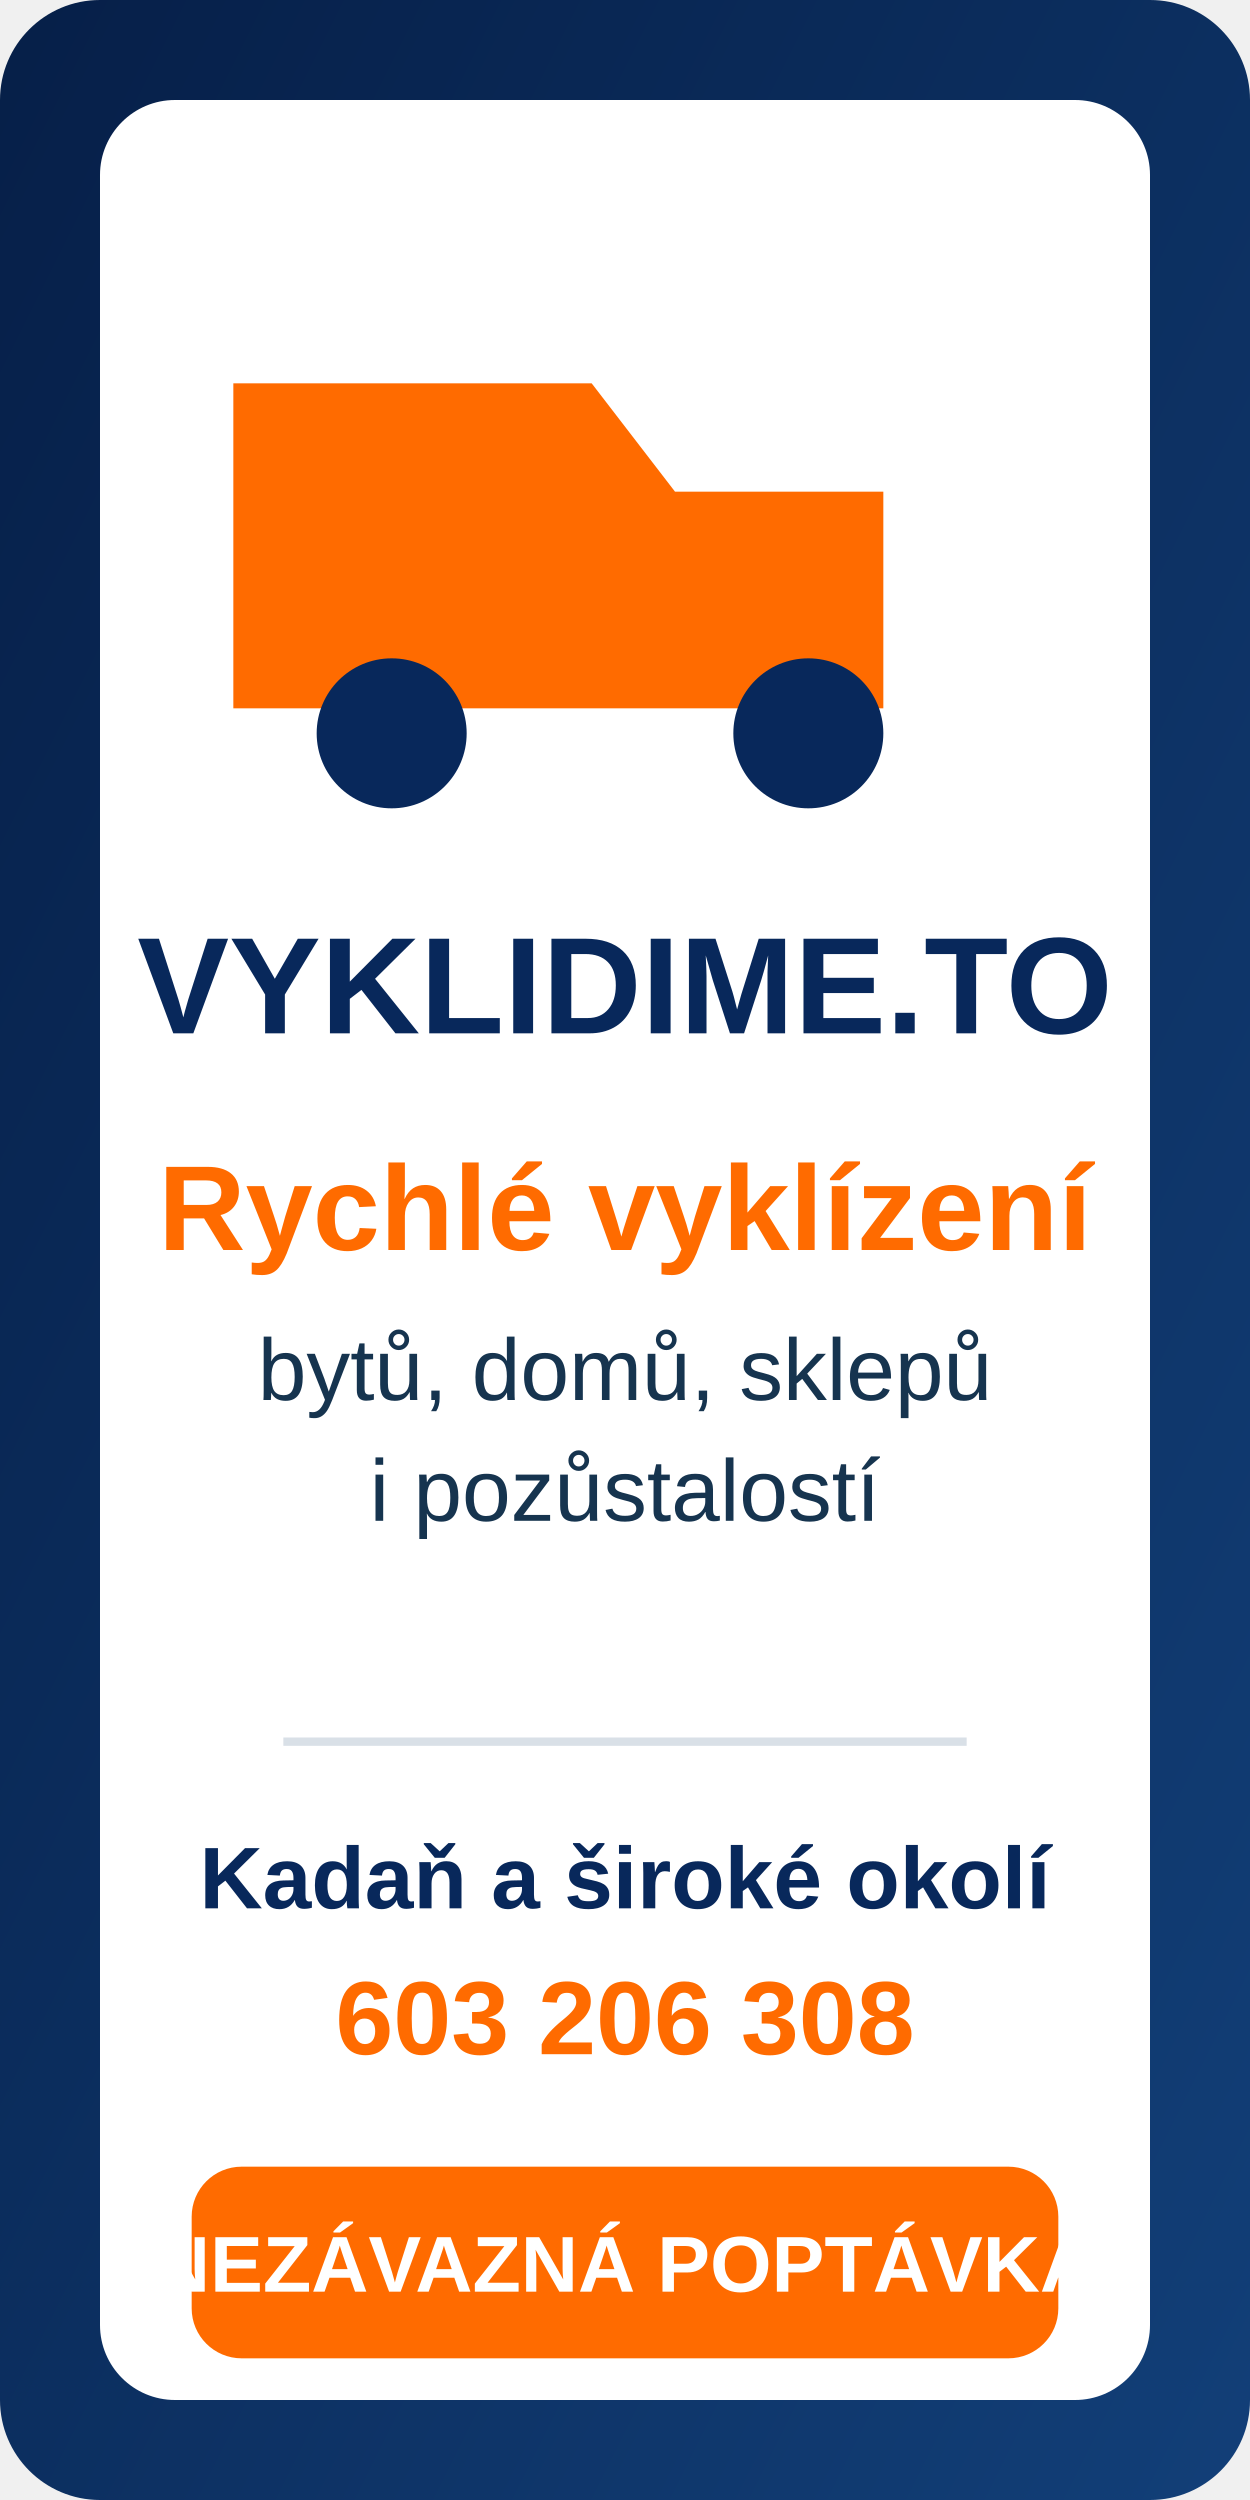
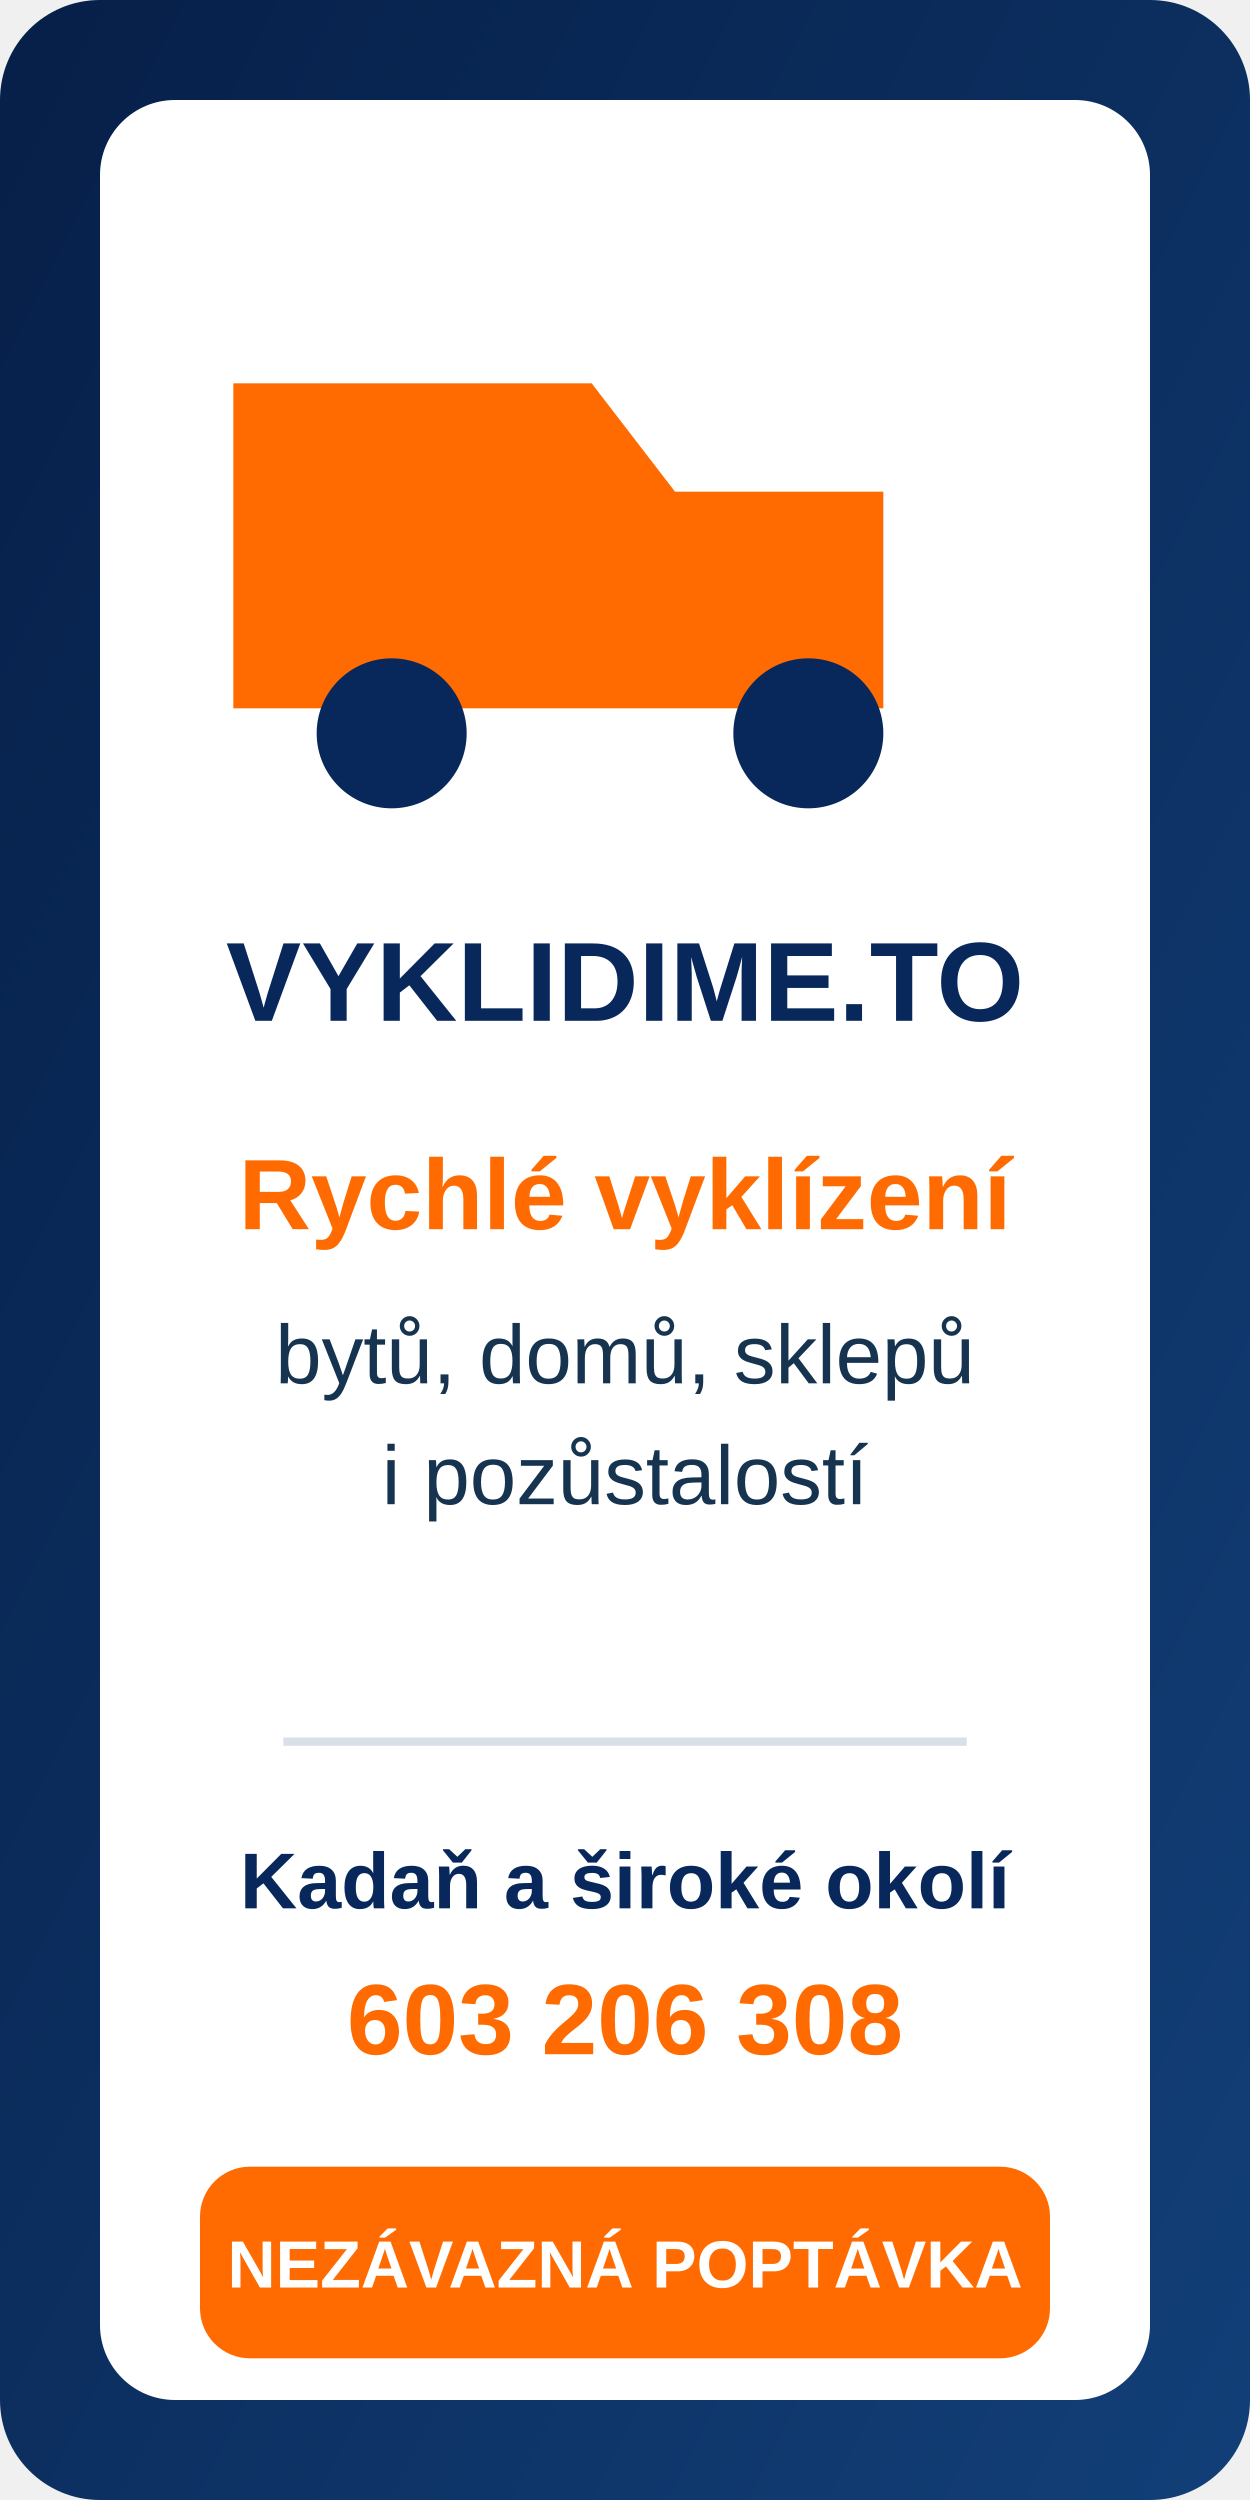
<svg xmlns="http://www.w3.org/2000/svg" width="300" height="600" viewBox="0 0 300 600" role="img" aria-labelledby="t d">
  <defs>
    <linearGradient id="g" x1="0" y1="0" x2="1" y2="1">
      <stop stop-color="#061f48" />
      <stop offset="1" stop-color="#123f78" />
    </linearGradient>
  </defs>
  <rect width="300" height="600" rx="24" fill="url(#g)" />
  <rect x="24" y="24" width="252" height="552" rx="18" fill="#fff" />
  <path d="M56 92h86l20 26h50v52H56z" fill="#ff6b00" />
  <circle cx="94" cy="176" r="18" fill="#08285b" />
  <circle cx="194" cy="176" r="18" fill="#08285b" />
-   <text x="150" y="248" text-anchor="middle" fill="#08285b" font-family="Arial,sans-serif" font-size="33" font-weight="900">VYKLIDIME.TO</text>
-   <text x="150" y="300" text-anchor="middle" fill="#ff6b00" font-family="Arial,sans-serif" font-size="29" font-weight="900">Rychlé vyklízení</text>
-   <text x="150" y="336" text-anchor="middle" fill="#16344f" font-family="Arial,sans-serif" font-size="21">bytů, domů, sklepů</text>
-   <text x="150" y="365" text-anchor="middle" fill="#16344f" font-family="Arial,sans-serif" font-size="21">i pozůstalostí</text>
+   <text x="150" y="245" text-anchor="middle" fill="#08285b" font-family="Arial,sans-serif" font-size="27" font-weight="900">VYKLIDIME.TO</text>
+   <text x="150" y="295" text-anchor="middle" fill="#ff6b00" font-family="Arial,sans-serif" font-size="24" font-weight="900">Rychlé vyklízení</text>
+   <text x="150" y="332" text-anchor="middle" fill="#16344f" font-family="Arial,sans-serif" font-size="20">bytů, domů, sklepů</text>
+   <text x="150" y="361" text-anchor="middle" fill="#16344f" font-family="Arial,sans-serif" font-size="20">i pozůstalostí</text>
  <path d="M68 418h164" stroke="#d9e0e7" stroke-width="2" />
-   <text x="150" y="458" text-anchor="middle" fill="#08285b" font-family="Arial,sans-serif" font-size="21" font-weight="800">Kadaň a široké okolí</text>
-   <text x="150" y="493" text-anchor="middle" fill="#ff6b00" font-family="Arial,sans-serif" font-size="25" font-weight="900">603 206 308</text>
-   <rect x="46" y="520" width="208" height="46" rx="12" fill="#ff6b00" />
-   <text x="150" y="550" text-anchor="middle" fill="#fff" font-family="Arial,sans-serif" font-size="19" font-weight="800">NEZÁVAZNÁ POPTÁVKA</text>
+   <text x="150" y="458" text-anchor="middle" fill="#08285b" font-family="Arial,sans-serif" font-size="19" font-weight="800">Kadaň a široké okolí</text>
+   <text x="150" y="493" text-anchor="middle" fill="#ff6b00" font-family="Arial,sans-serif" font-size="24" font-weight="900">603 206 308</text>
+   <rect x="48" y="520" width="204" height="46" rx="12" fill="#ff6b00" />
+   <text x="150" y="549" text-anchor="middle" fill="#fff" font-family="Arial,sans-serif" font-size="16" font-weight="800">NEZÁVAZNÁ POPTÁVKA</text>
</svg>
